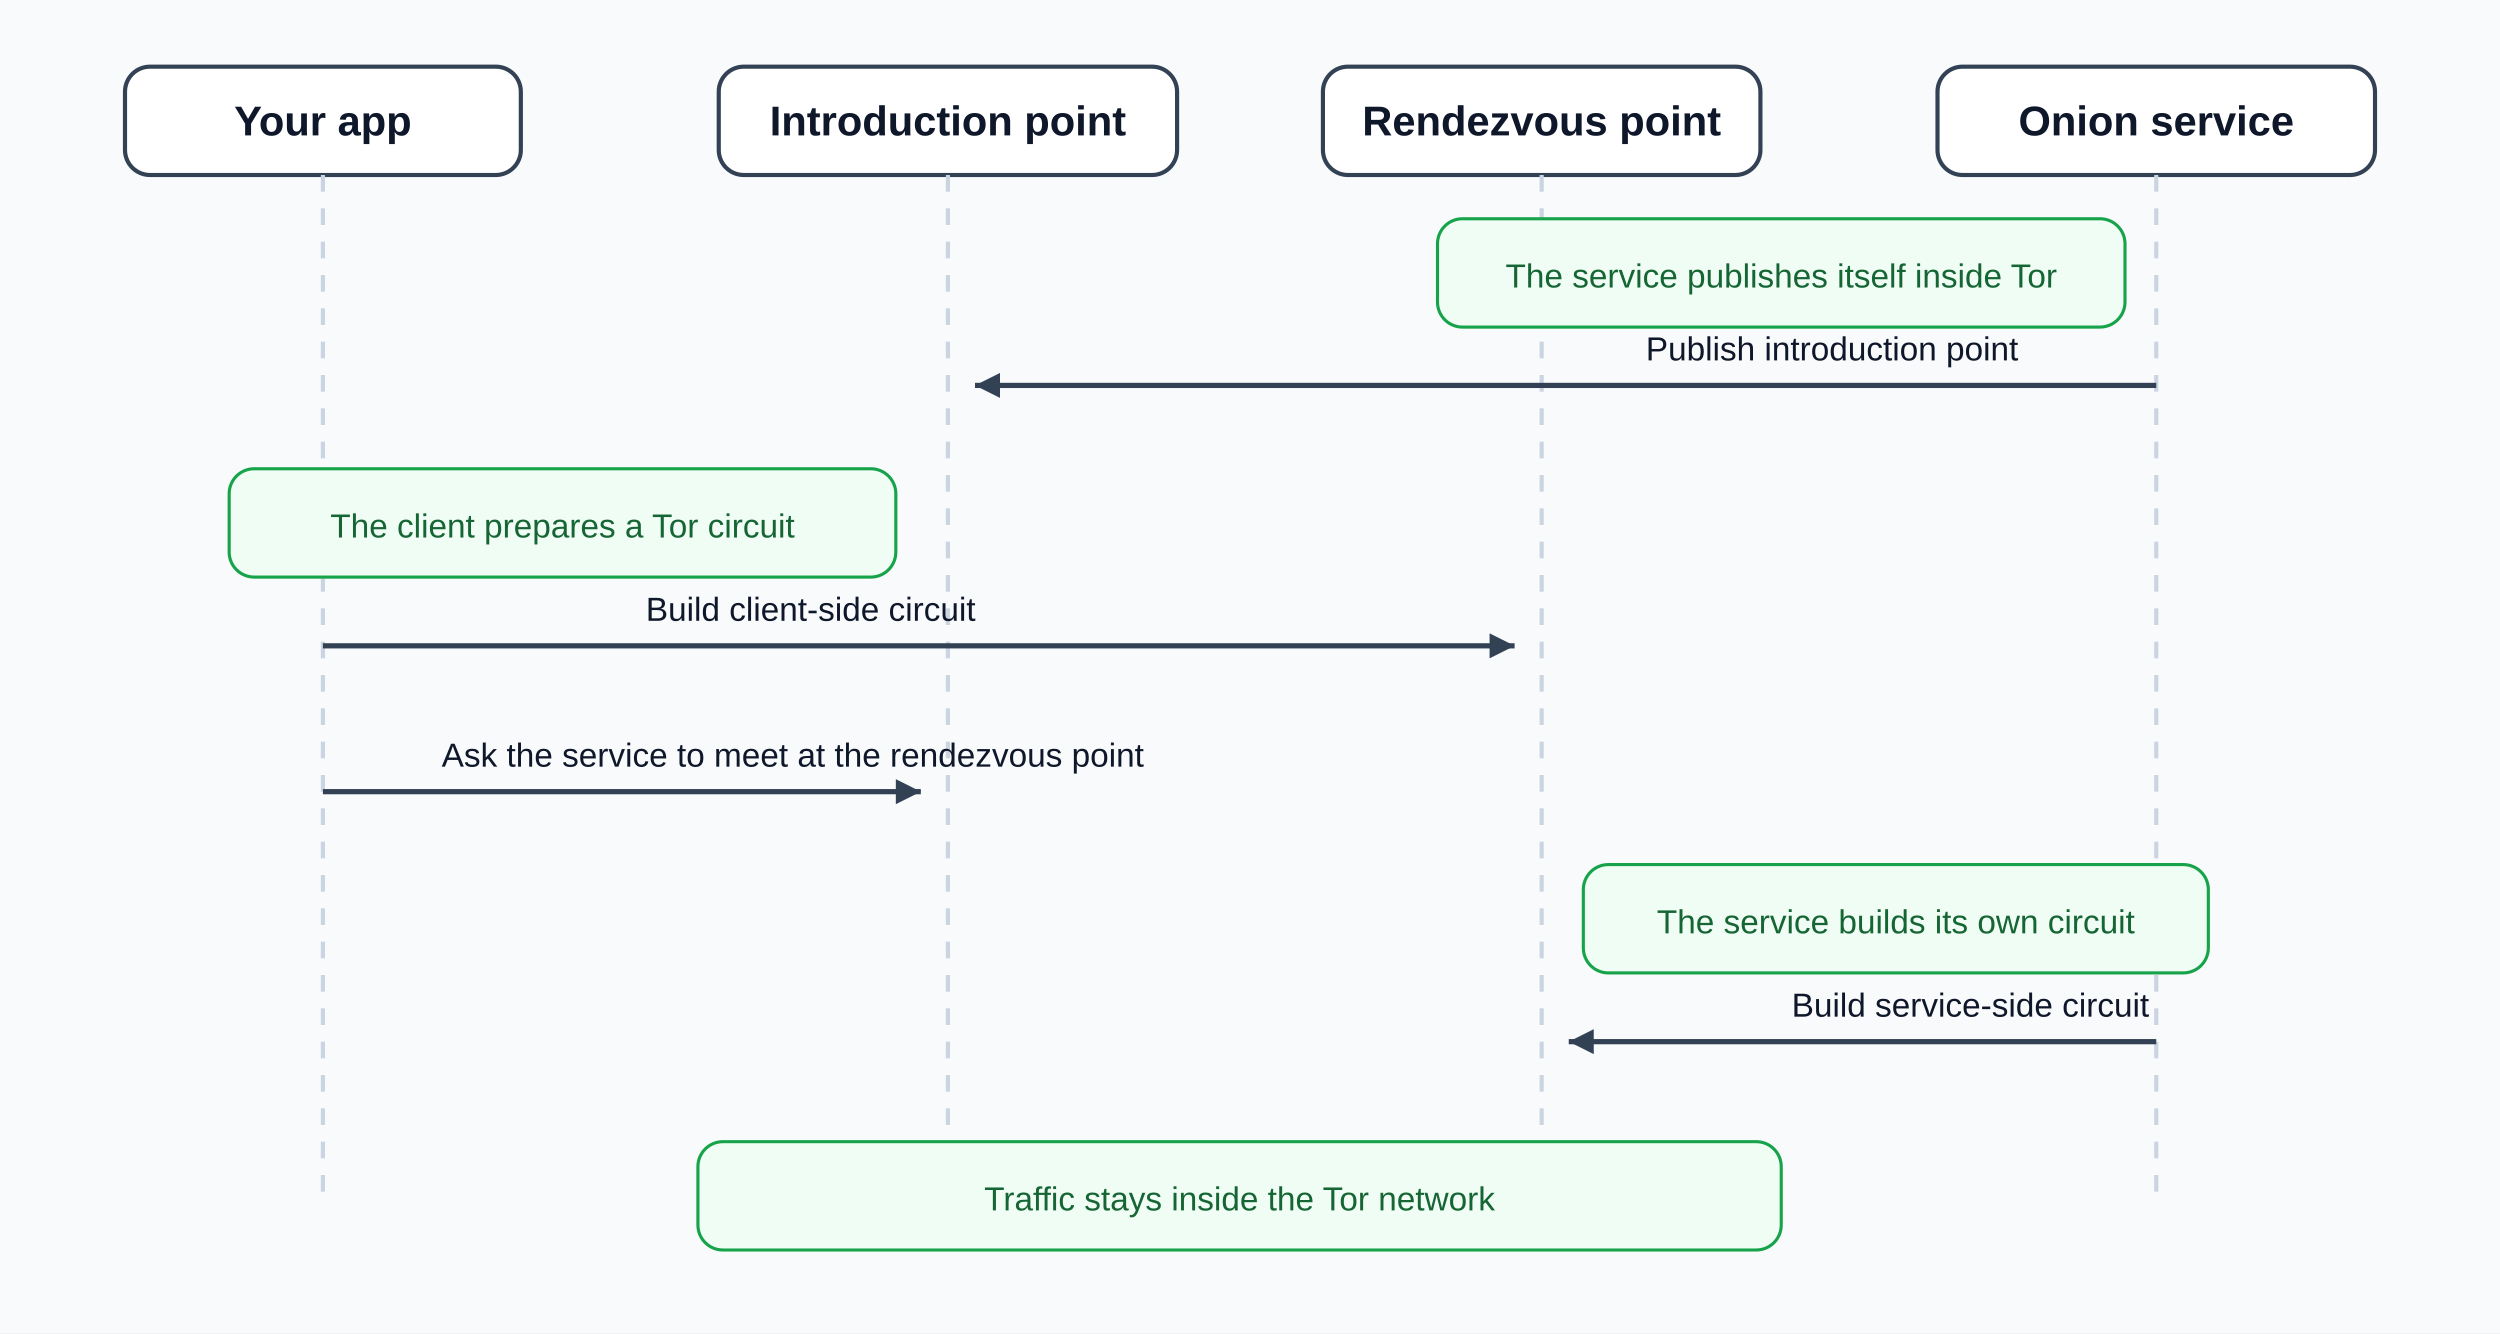
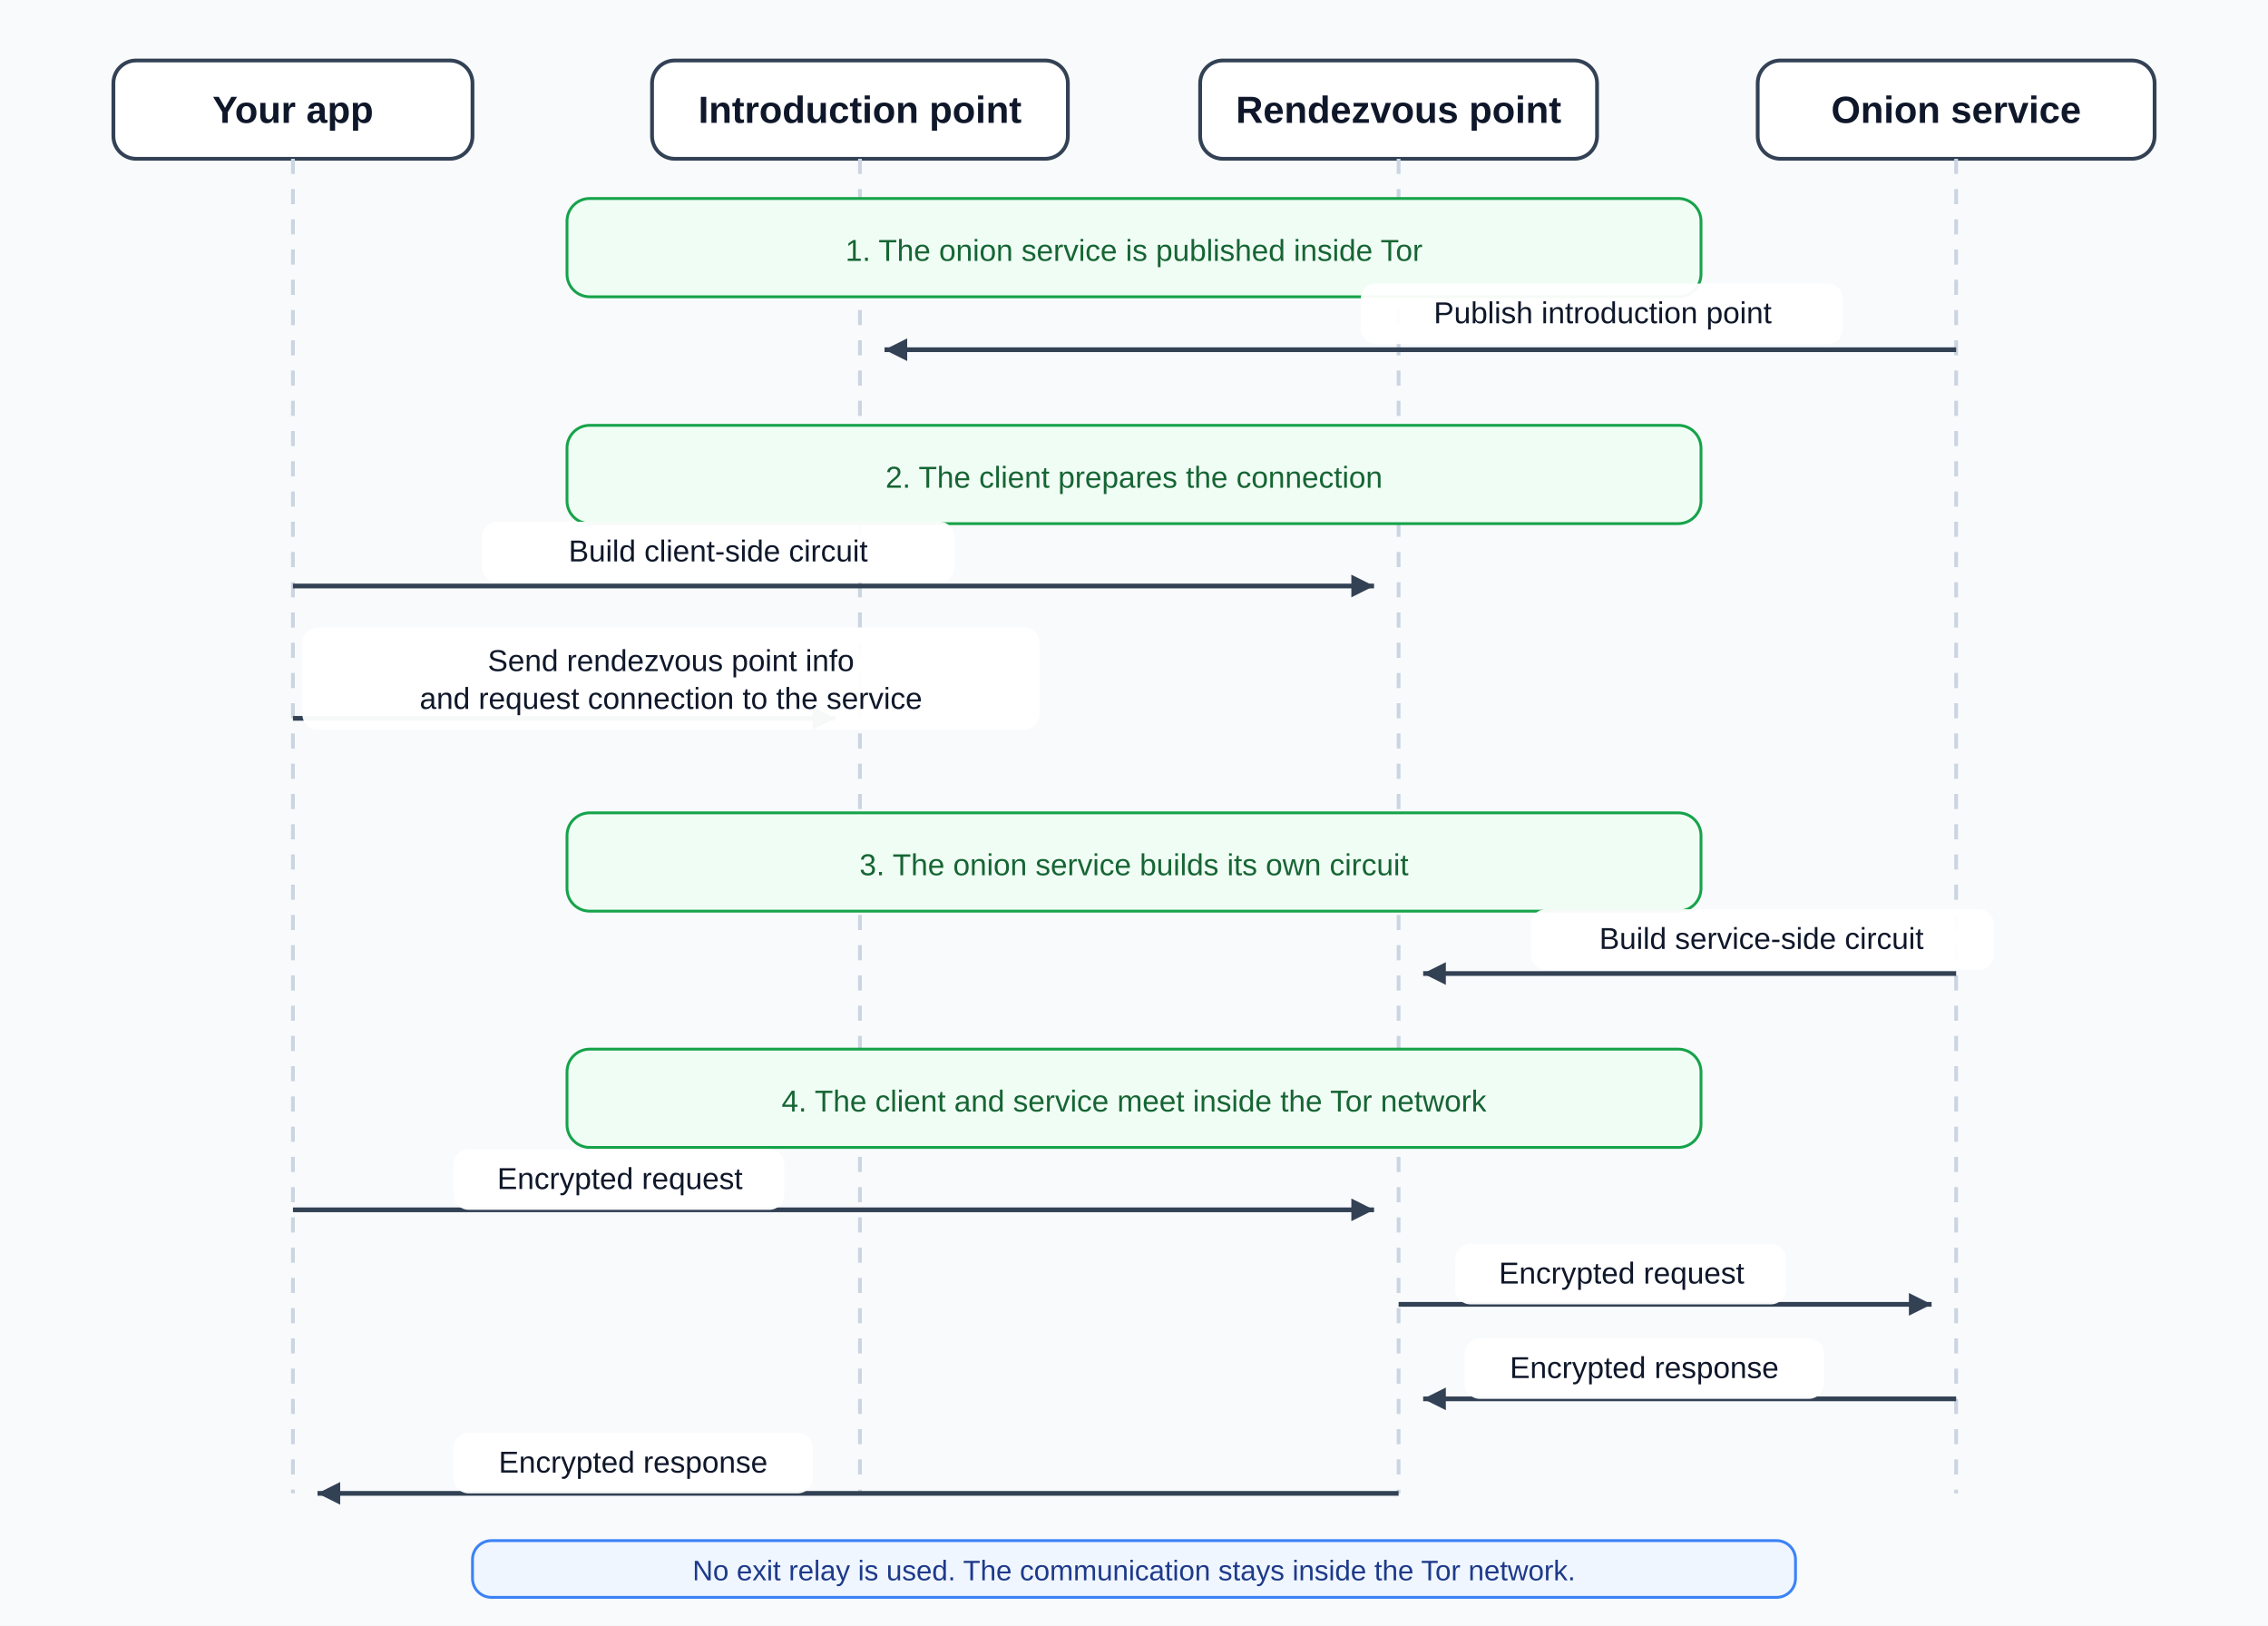
- <svg xmlns="http://www.w3.org/2000/svg" width="1200" height="640" viewBox="0 0 1200 640" role="img" aria-labelledby="title desc">
-   <rect x="0" y="0" width="1200" height="640" fill="#f8fafc" />
+ <svg xmlns="http://www.w3.org/2000/svg" width="1200" height="860" viewBox="0 0 1200 860" role="img" aria-labelledby="title desc">
+   <rect x="0" y="0" width="1200" height="860" fill="#f8fafc" />
  <rect x="60" y="32" width="190" height="52" rx="12" ry="12" fill="#ffffff" stroke="#334155" stroke-width="2" />
  <rect x="345" y="32" width="220" height="52" rx="12" ry="12" fill="#ffffff" stroke="#334155" stroke-width="2" />
  <rect x="635" y="32" width="210" height="52" rx="12" ry="12" fill="#ffffff" stroke="#334155" stroke-width="2" />
  <rect x="930" y="32" width="210" height="52" rx="12" ry="12" fill="#ffffff" stroke="#334155" stroke-width="2" />
  <text x="155" y="65" text-anchor="middle" font-family="Arial, Helvetica, sans-serif" font-size="20" font-weight="600" fill="#0f172a">Your app</text>
  <text x="455" y="65" text-anchor="middle" font-family="Arial, Helvetica, sans-serif" font-size="20" font-weight="600" fill="#0f172a">Introduction point</text>
  <text x="740" y="65" text-anchor="middle" font-family="Arial, Helvetica, sans-serif" font-size="20" font-weight="600" fill="#0f172a">Rendezvous point</text>
  <text x="1035" y="65" text-anchor="middle" font-family="Arial, Helvetica, sans-serif" font-size="20" font-weight="600" fill="#0f172a">Onion service</text>
-   <line x1="155" y1="84" x2="155" y2="575" stroke="#cbd5e1" stroke-width="2" stroke-dasharray="8 8" />
-   <line x1="455" y1="84" x2="455" y2="575" stroke="#cbd5e1" stroke-width="2" stroke-dasharray="8 8" />
-   <line x1="740" y1="84" x2="740" y2="575" stroke="#cbd5e1" stroke-width="2" stroke-dasharray="8 8" />
-   <line x1="1035" y1="84" x2="1035" y2="575" stroke="#cbd5e1" stroke-width="2" stroke-dasharray="8 8" />
-   <rect x="690" y="105" width="330" height="52" rx="12" ry="12" fill="#f0fdf4" stroke="#16a34a" stroke-width="1.5" />
-   <text x="855" y="138" text-anchor="middle" font-family="Arial, Helvetica, sans-serif" font-size="16" font-weight="500" fill="#166534">The service publishes itself inside Tor</text>
+   <line x1="155" y1="84" x2="155" y2="790" stroke="#cbd5e1" stroke-width="2" stroke-dasharray="8 8" />
+   <line x1="455" y1="84" x2="455" y2="790" stroke="#cbd5e1" stroke-width="2" stroke-dasharray="8 8" />
+   <line x1="740" y1="84" x2="740" y2="790" stroke="#cbd5e1" stroke-width="2" stroke-dasharray="8 8" />
+   <line x1="1035" y1="84" x2="1035" y2="790" stroke="#cbd5e1" stroke-width="2" stroke-dasharray="8 8" />
+   <rect x="300" y="105" width="600" height="52" rx="12" ry="12" fill="#f0fdf4" stroke="#16a34a" stroke-width="1.5" />
+   <text x="600" y="138" text-anchor="middle" font-family="Arial, Helvetica, sans-serif" font-size="16" font-weight="500" fill="#166534">1. The onion service is published inside Tor</text>
  <line x1="1035" y1="185" x2="468" y2="185" stroke="#334155" stroke-width="2.5" />
  <polygon points="468,185 480,179 480,191" fill="#334155" />
-   <text x="790" y="173" font-family="Arial, Helvetica, sans-serif" font-size="16" font-weight="500" fill="#0f172a">Publish introduction point</text>
-   <rect x="110" y="225" width="320" height="52" rx="12" ry="12" fill="#f0fdf4" stroke="#16a34a" stroke-width="1.5" />
-   <text x="270" y="258" text-anchor="middle" font-family="Arial, Helvetica, sans-serif" font-size="16" font-weight="500" fill="#166534">The client prepares a Tor circuit</text>
+   <rect x="720" y="150" width="255" height="32" rx="8" ry="8" fill="#ffffff" opacity="0.96" />
+   <text x="848" y="171" text-anchor="middle" font-family="Arial, Helvetica, sans-serif" font-size="16" font-weight="500" fill="#0f172a">Publish introduction point</text>
+   <rect x="300" y="225" width="600" height="52" rx="12" ry="12" fill="#f0fdf4" stroke="#16a34a" stroke-width="1.5" />
+   <text x="600" y="258" text-anchor="middle" font-family="Arial, Helvetica, sans-serif" font-size="16" font-weight="500" fill="#166534">2. The client prepares the connection</text>
  <line x1="155" y1="310" x2="727" y2="310" stroke="#334155" stroke-width="2.5" />
  <polygon points="727,310 715,304 715,316" fill="#334155" />
-   <text x="310" y="298" font-family="Arial, Helvetica, sans-serif" font-size="16" font-weight="500" fill="#0f172a">Build client-side circuit</text>
+   <rect x="255" y="276" width="250" height="32" rx="8" ry="8" fill="#ffffff" opacity="0.96" />
+   <text x="380" y="297" text-anchor="middle" font-family="Arial, Helvetica, sans-serif" font-size="16" font-weight="500" fill="#0f172a">Build client-side circuit</text>
  <line x1="155" y1="380" x2="442" y2="380" stroke="#334155" stroke-width="2.5" />
  <polygon points="442,380 430,374 430,386" fill="#334155" />
-   <text x="212" y="368" font-family="Arial, Helvetica, sans-serif" font-size="16" font-weight="500" fill="#0f172a">Ask the service to meet at the rendezvous point</text>
-   <rect x="760" y="415" width="300" height="52" rx="12" ry="12" fill="#f0fdf4" stroke="#16a34a" stroke-width="1.5" />
-   <text x="910" y="448" text-anchor="middle" font-family="Arial, Helvetica, sans-serif" font-size="16" font-weight="500" fill="#166534">The service builds its own circuit</text>
-   <line x1="1035" y1="500" x2="753" y2="500" stroke="#334155" stroke-width="2.5" />
-   <polygon points="753,500 765,494 765,506" fill="#334155" />
-   <text x="860" y="488" font-family="Arial, Helvetica, sans-serif" font-size="16" font-weight="500" fill="#0f172a">Build service-side circuit</text>
-   <rect x="335" y="548" width="520" height="52" rx="12" ry="12" fill="#f0fdf4" stroke="#16a34a" stroke-width="1.5" />
-   <text x="595" y="581" text-anchor="middle" font-family="Arial, Helvetica, sans-serif" font-size="16" font-weight="500" fill="#166534">Traffic stays inside the Tor network</text>
+   <rect x="160" y="332" width="390" height="54" rx="8" ry="8" fill="#ffffff" opacity="0.96" />
+   <text x="355" y="355" text-anchor="middle" font-family="Arial, Helvetica, sans-serif" font-size="16" font-weight="500" fill="#0f172a">Send rendezvous point info</text>
+   <text x="355" y="375" text-anchor="middle" font-family="Arial, Helvetica, sans-serif" font-size="16" font-weight="500" fill="#0f172a">and request connection to the service</text>
+   <rect x="300" y="430" width="600" height="52" rx="12" ry="12" fill="#f0fdf4" stroke="#16a34a" stroke-width="1.5" />
+   <text x="600" y="463" text-anchor="middle" font-family="Arial, Helvetica, sans-serif" font-size="16" font-weight="500" fill="#166534">3. The onion service builds its own circuit</text>
+   <line x1="1035" y1="515" x2="753" y2="515" stroke="#334155" stroke-width="2.5" />
+   <polygon points="753,515 765,509 765,521" fill="#334155" />
+   <rect x="810" y="481" width="245" height="32" rx="8" ry="8" fill="#ffffff" opacity="0.96" />
+   <text x="932" y="502" text-anchor="middle" font-family="Arial, Helvetica, sans-serif" font-size="16" font-weight="500" fill="#0f172a">Build service-side circuit</text>
+   <rect x="300" y="555" width="600" height="52" rx="12" ry="12" fill="#f0fdf4" stroke="#16a34a" stroke-width="1.5" />
+   <text x="600" y="588" text-anchor="middle" font-family="Arial, Helvetica, sans-serif" font-size="16" font-weight="500" fill="#166534">4. The client and service meet inside the Tor network</text>
+   <line x1="155" y1="640" x2="727" y2="640" stroke="#334155" stroke-width="2.5" />
+   <polygon points="727,640 715,634 715,646" fill="#334155" />
+   <rect x="240" y="608" width="175" height="32" rx="8" ry="8" fill="#ffffff" opacity="0.96" />
+   <text x="328" y="629" text-anchor="middle" font-family="Arial, Helvetica, sans-serif" font-size="16" font-weight="500" fill="#0f172a">Encrypted request</text>
+   <line x1="740" y1="690" x2="1022" y2="690" stroke="#334155" stroke-width="2.5" />
+   <polygon points="1022,690 1010,684 1010,696" fill="#334155" />
+   <rect x="770" y="658" width="175" height="32" rx="8" ry="8" fill="#ffffff" opacity="0.96" />
+   <text x="858" y="679" text-anchor="middle" font-family="Arial, Helvetica, sans-serif" font-size="16" font-weight="500" fill="#0f172a">Encrypted request</text>
+   <line x1="1035" y1="740" x2="753" y2="740" stroke="#334155" stroke-width="2.5" />
+   <polygon points="753,740 765,734 765,746" fill="#334155" />
+   <rect x="775" y="708" width="190" height="32" rx="8" ry="8" fill="#ffffff" opacity="0.96" />
+   <text x="870" y="729" text-anchor="middle" font-family="Arial, Helvetica, sans-serif" font-size="16" font-weight="500" fill="#0f172a">Encrypted response</text>
+   <line x1="740" y1="790" x2="168" y2="790" stroke="#334155" stroke-width="2.5" />
+   <polygon points="168,790 180,784 180,796" fill="#334155" />
+   <rect x="240" y="758" width="190" height="32" rx="8" ry="8" fill="#ffffff" opacity="0.96" />
+   <text x="335" y="779" text-anchor="middle" font-family="Arial, Helvetica, sans-serif" font-size="16" font-weight="500" fill="#0f172a">Encrypted response</text>
+   <rect x="250" y="815" width="700" height="30" rx="10" ry="10" fill="#eff6ff" stroke="#3b82f6" stroke-width="1.5" />
+   <text x="600" y="836" text-anchor="middle" font-family="Arial, Helvetica, sans-serif" font-size="15" font-weight="500" fill="#1e3a8a">No exit relay is used. The communication stays inside the Tor network.</text>
</svg>
